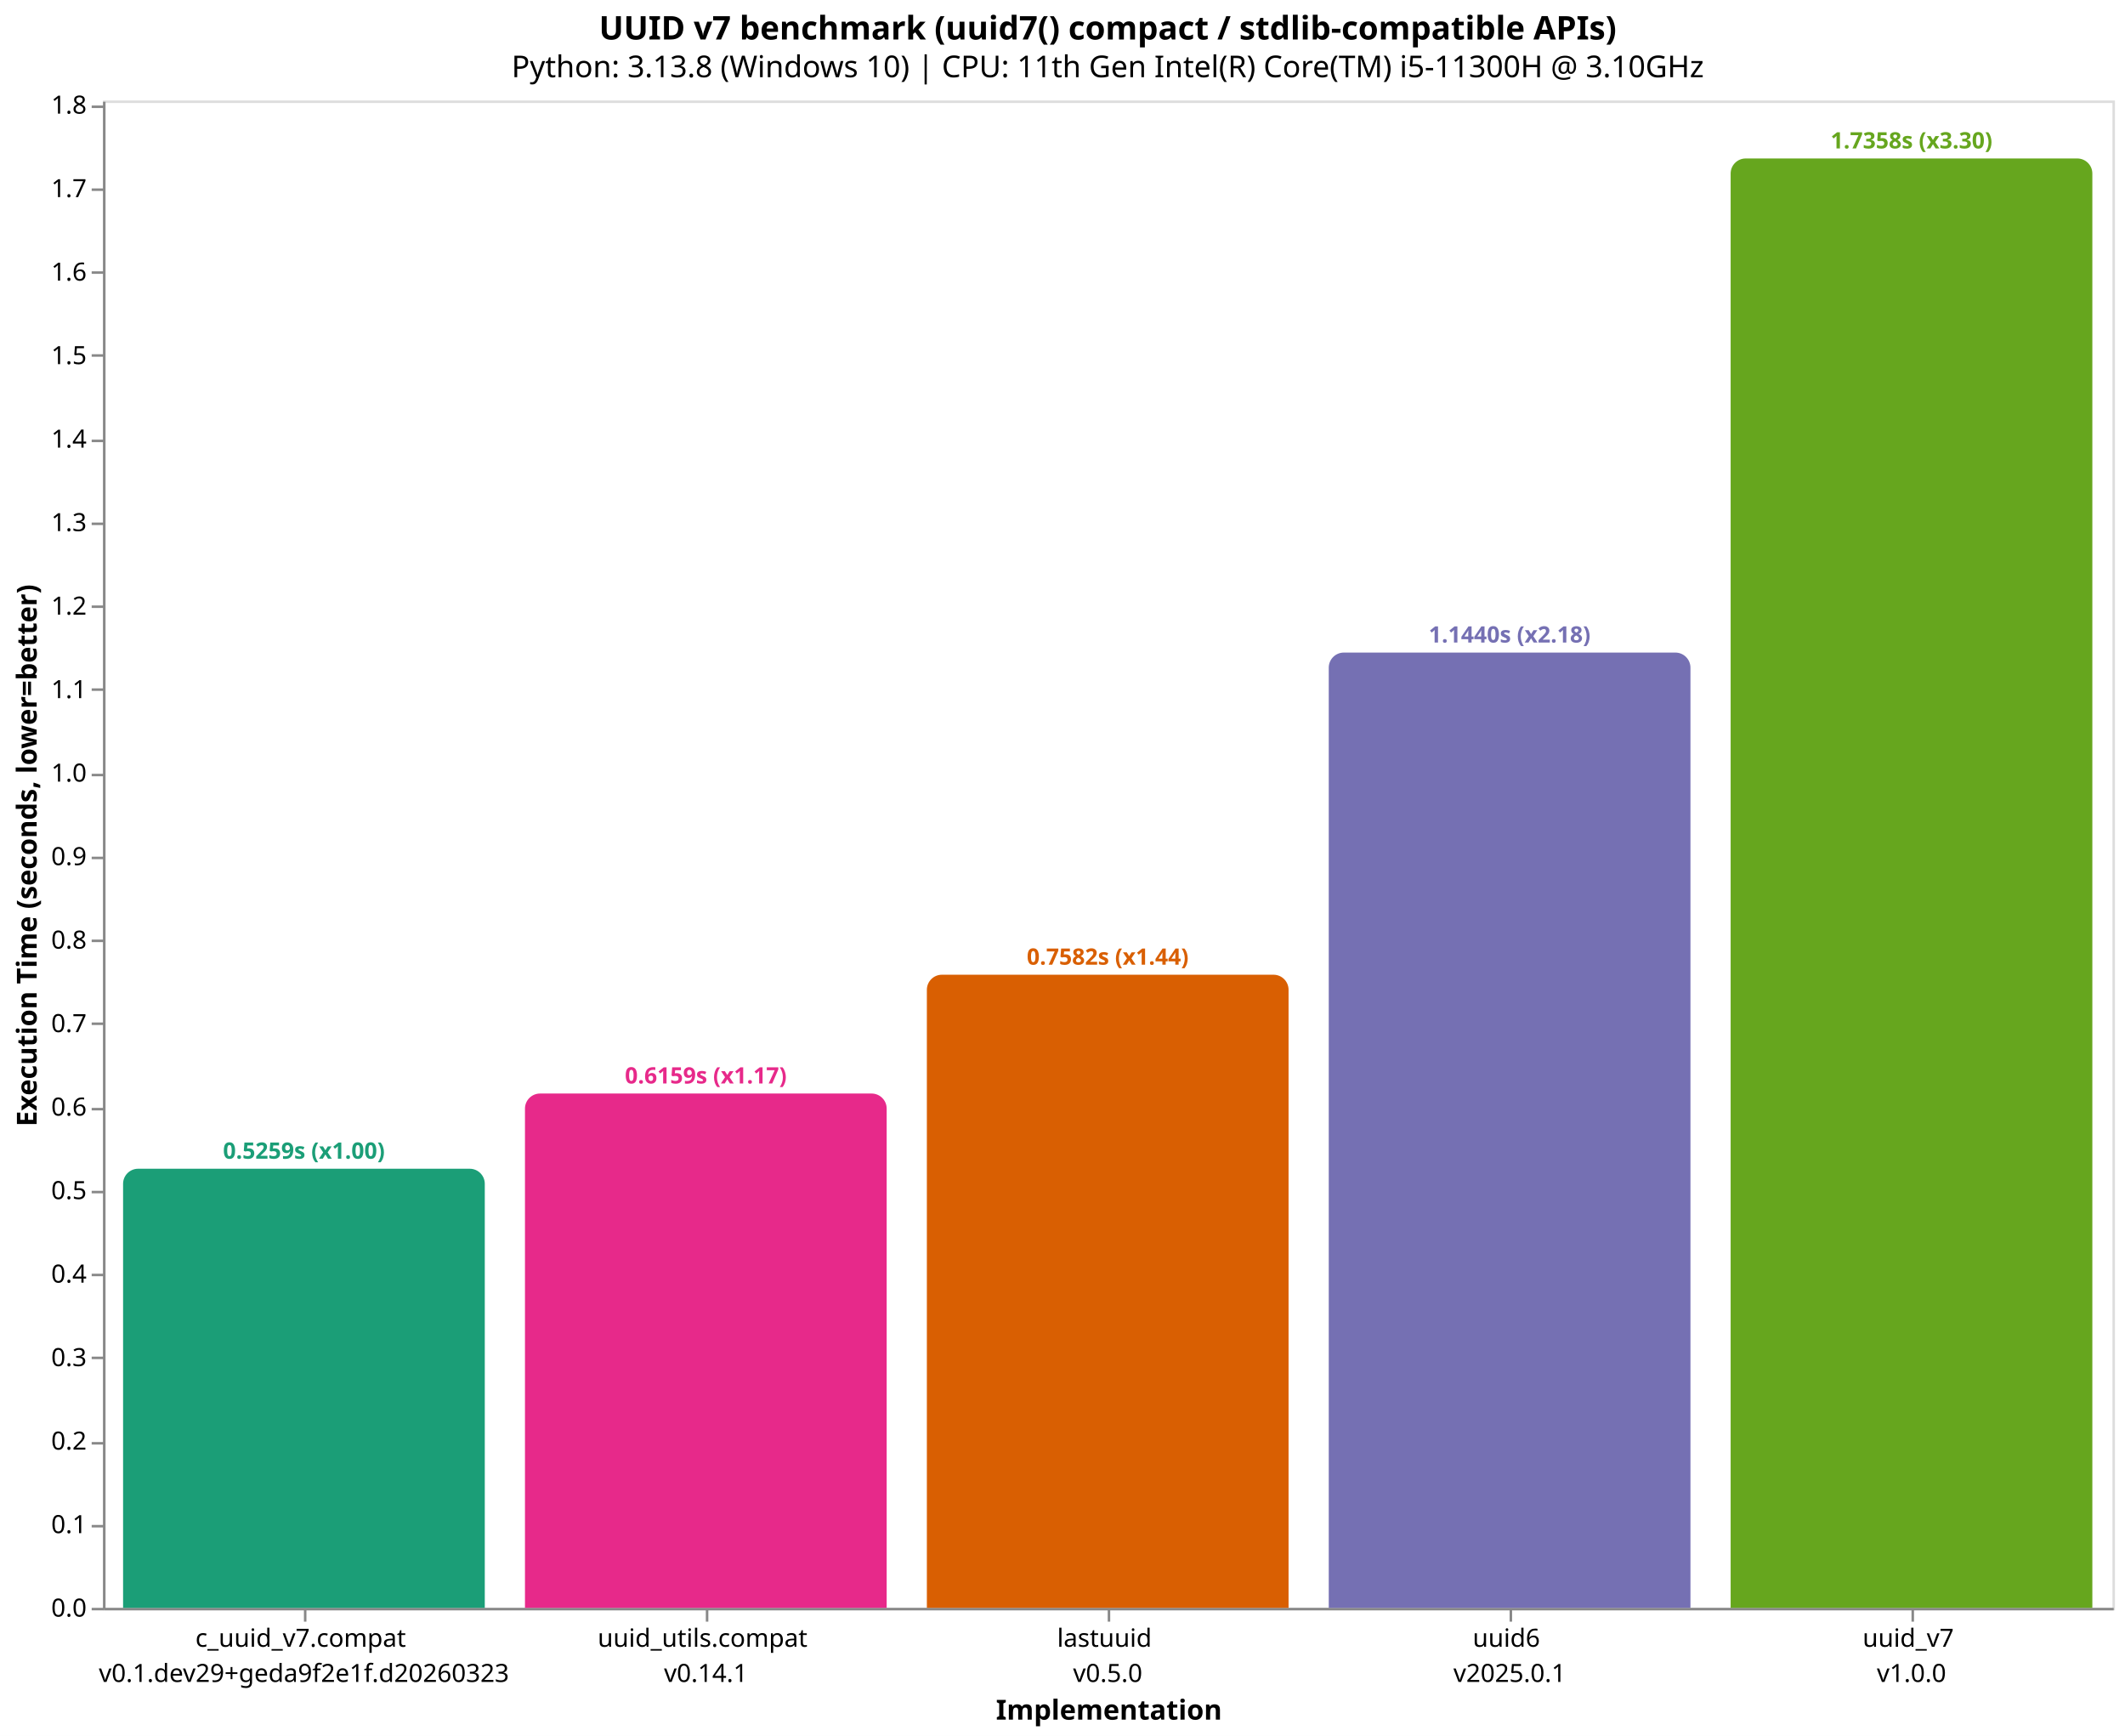
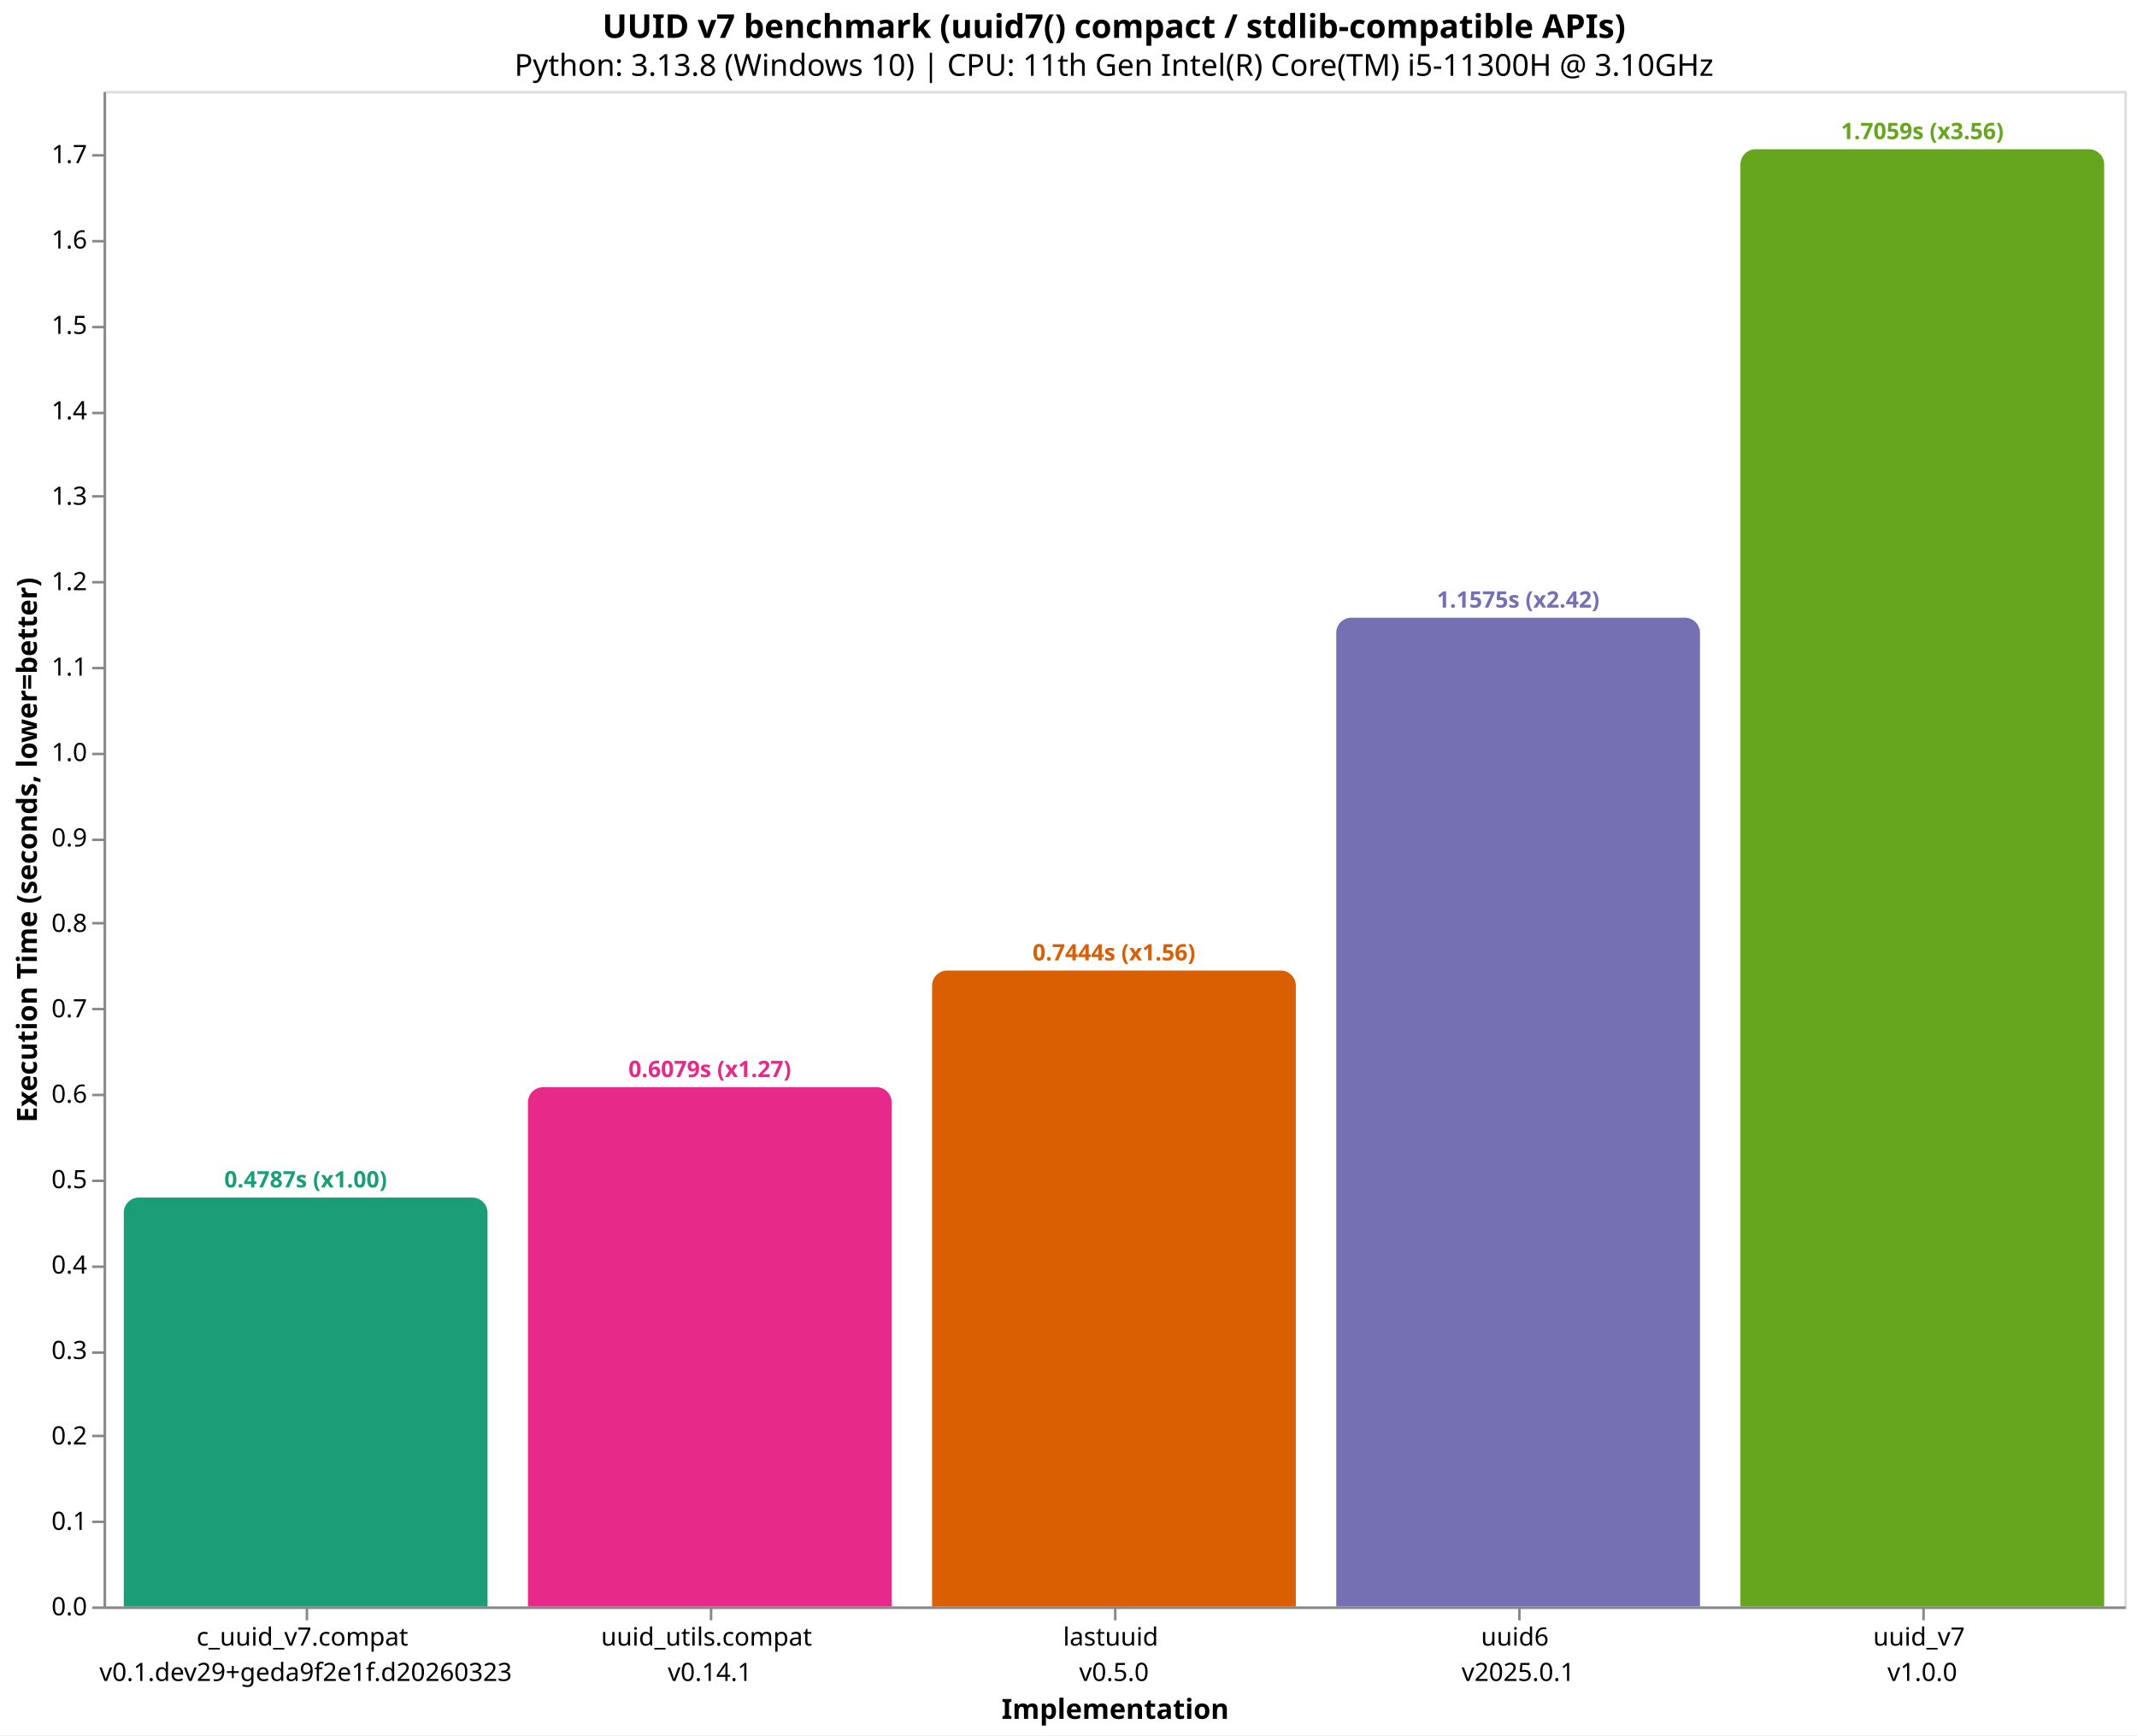
- <svg xmlns="http://www.w3.org/2000/svg" version="1.1" class="marks" width="846" height="691" viewBox="0 0 846 691">
-   <rect width="846" height="691" fill="white" />
-   <g fill="none" stroke-miterlimit="10" transform="translate(41,40)">
+ <svg xmlns="http://www.w3.org/2000/svg" version="1.1" class="marks" width="846" height="687" viewBox="0 0 846 687">
+   <rect width="846" height="687" fill="white" />
+   <g fill="none" stroke-miterlimit="10" transform="translate(41,36)">
    <g class="mark-group role-frame root" role="graphics-object" aria-roledescription="group mark container">
      <g transform="translate(0,0)">
        <path class="background" aria-hidden="true" d="M0.5,0.5h800v600h-800Z" stroke="#ddd" />
        <g>
          <g class="mark-group role-axis" role="graphics-symbol" aria-roledescription="axis" aria-label="X-axis titled 'Implementation' for a discrete scale with 5 values: c_uuid_v7.compat&#10;v0.1.dev29+geda9f2e1f.d20260323, uuid_utils.compat&#10;v0.14.1, lastuuid&#10;v0.5.0, uuid6&#10;v2025.0.1, uuid_v7&#10;v1.0.0">
            <g transform="translate(0.5,600.5)">
              <path class="background" aria-hidden="true" d="M0,0h0v0h0Z" pointer-events="none" />
              <g>
                <g class="mark-rule role-axis-tick" pointer-events="none">
                  <line transform="translate(80,0)" x2="0" y2="5" stroke="#888" stroke-width="1" opacity="1" />
                  <line transform="translate(240,0)" x2="0" y2="5" stroke="#888" stroke-width="1" opacity="1" />
                  <line transform="translate(400,0)" x2="0" y2="5" stroke="#888" stroke-width="1" opacity="1" />
                  <line transform="translate(560,0)" x2="0" y2="5" stroke="#888" stroke-width="1" opacity="1" />
                  <line transform="translate(720,0)" x2="0" y2="5" stroke="#888" stroke-width="1" opacity="1" />
                </g>
                <g class="mark-text role-axis-label" pointer-events="none">
                  <text text-anchor="middle" transform="translate(79.5,15)" font-family="sans-serif" font-size="10px" fill="#000" opacity="1">
                    <tspan>c_uuid_v7.compat</tspan>
                    <tspan x="0" dy="14">v0.1.dev29+geda9f2e1f.d20260323</tspan>
                  </text>
                  <text text-anchor="middle" transform="translate(239.5,15)" font-family="sans-serif" font-size="10px" fill="#000" opacity="1">
                    <tspan>uuid_utils.compat</tspan>
                    <tspan x="0" dy="14">v0.14.1</tspan>
                  </text>
                  <text text-anchor="middle" transform="translate(399.5,15)" font-family="sans-serif" font-size="10px" fill="#000" opacity="1">
                    <tspan>lastuuid</tspan>
                    <tspan x="0" dy="14">v0.5.0</tspan>
                  </text>
                  <text text-anchor="middle" transform="translate(559.5,15)" font-family="sans-serif" font-size="10px" fill="#000" opacity="1">
                    <tspan>uuid6</tspan>
                    <tspan x="0" dy="14">v2025.0.1</tspan>
                  </text>
                  <text text-anchor="middle" transform="translate(719.5,15)" font-family="sans-serif" font-size="10px" fill="#000" opacity="1">
                    <tspan>uuid_v7</tspan>
                    <tspan x="0" dy="14">v1.0.0</tspan>
                  </text>
                </g>
                <g class="mark-rule role-axis-domain" pointer-events="none">
                  <line transform="translate(0,0)" x2="800" y2="0" stroke="#888" stroke-width="1" opacity="1" />
                </g>
                <g class="mark-text role-axis-title" pointer-events="none">
                  <text text-anchor="middle" transform="translate(400,44)" font-family="sans-serif" font-size="11px" font-weight="bold" fill="#000" opacity="1">Implementation</text>
                </g>
              </g>
              <path class="foreground" aria-hidden="true" d="" pointer-events="none" display="none" />
            </g>
          </g>
          <g class="mark-group role-axis" role="graphics-symbol" aria-roledescription="axis" aria-label="Y-axis titled 'Execution Time (seconds, lower=better)' for a linear scale with values from 0.0 to 1.8">
            <g transform="translate(0.5,0.5)">
              <path class="background" aria-hidden="true" d="M0,0h0v0h0Z" pointer-events="none" />
              <g>
                <g class="mark-rule role-axis-tick" pointer-events="none">
                  <line transform="translate(0,600)" x2="-5" y2="0" stroke="#888" stroke-width="1" opacity="1" />
-                   <line transform="translate(0,567)" x2="-5" y2="0" stroke="#888" stroke-width="1" opacity="1" />
-                   <line transform="translate(0,534)" x2="-5" y2="0" stroke="#888" stroke-width="1" opacity="1" />
-                   <line transform="translate(0,500)" x2="-5" y2="0" stroke="#888" stroke-width="1" opacity="1" />
-                   <line transform="translate(0,467)" x2="-5" y2="0" stroke="#888" stroke-width="1" opacity="1" />
-                   <line transform="translate(0,434)" x2="-5" y2="0" stroke="#888" stroke-width="1" opacity="1" />
-                   <line transform="translate(0,401)" x2="-5" y2="0" stroke="#888" stroke-width="1" opacity="1" />
-                   <line transform="translate(0,367)" x2="-5" y2="0" stroke="#888" stroke-width="1" opacity="1" />
-                   <line transform="translate(0,334)" x2="-5" y2="0" stroke="#888" stroke-width="1" opacity="1" />
-                   <line transform="translate(0,301)" x2="-5" y2="0" stroke="#888" stroke-width="1" opacity="1" />
-                   <line transform="translate(0,268)" x2="-5" y2="0" stroke="#888" stroke-width="1" opacity="1" />
-                   <line transform="translate(0,234)" x2="-5" y2="0" stroke="#888" stroke-width="1" opacity="1" />
-                   <line transform="translate(0,201)" x2="-5" y2="0" stroke="#888" stroke-width="1" opacity="1" />
-                   <line transform="translate(0,168)" x2="-5" y2="0" stroke="#888" stroke-width="1" opacity="1" />
-                   <line transform="translate(0,135)" x2="-5" y2="0" stroke="#888" stroke-width="1" opacity="1" />
-                   <line transform="translate(0,101)" x2="-5" y2="0" stroke="#888" stroke-width="1" opacity="1" />
-                   <line transform="translate(0,68)" x2="-5" y2="0" stroke="#888" stroke-width="1" opacity="1" />
-                   <line transform="translate(0,35)" x2="-5" y2="0" stroke="#888" stroke-width="1" opacity="1" />
-                   <line transform="translate(0,2)" x2="-5" y2="0" stroke="#888" stroke-width="1" opacity="1" />
+                   <line transform="translate(0,566)" x2="-5" y2="0" stroke="#888" stroke-width="1" opacity="1" />
+                   <line transform="translate(0,532)" x2="-5" y2="0" stroke="#888" stroke-width="1" opacity="1" />
+                   <line transform="translate(0,499)" x2="-5" y2="0" stroke="#888" stroke-width="1" opacity="1" />
+                   <line transform="translate(0,465)" x2="-5" y2="0" stroke="#888" stroke-width="1" opacity="1" />
+                   <line transform="translate(0,431)" x2="-5" y2="0" stroke="#888" stroke-width="1" opacity="1" />
+                   <line transform="translate(0,397)" x2="-5" y2="0" stroke="#888" stroke-width="1" opacity="1" />
+                   <line transform="translate(0,363)" x2="-5" y2="0" stroke="#888" stroke-width="1" opacity="1" />
+                   <line transform="translate(0,329)" x2="-5" y2="0" stroke="#888" stroke-width="1" opacity="1" />
+                   <line transform="translate(0,296)" x2="-5" y2="0" stroke="#888" stroke-width="1" opacity="1" />
+                   <line transform="translate(0,262)" x2="-5" y2="0" stroke="#888" stroke-width="1" opacity="1" />
+                   <line transform="translate(0,228)" x2="-5" y2="0" stroke="#888" stroke-width="1" opacity="1" />
+                   <line transform="translate(0,194)" x2="-5" y2="0" stroke="#888" stroke-width="1" opacity="1" />
+                   <line transform="translate(0,160)" x2="-5" y2="0" stroke="#888" stroke-width="1" opacity="1" />
+                   <line transform="translate(0,127)" x2="-5" y2="0" stroke="#888" stroke-width="1" opacity="1" />
+                   <line transform="translate(0,93)" x2="-5" y2="0" stroke="#888" stroke-width="1" opacity="1" />
+                   <line transform="translate(0,59)" x2="-5" y2="0" stroke="#888" stroke-width="1" opacity="1" />
+                   <line transform="translate(0,25)" x2="-5" y2="0" stroke="#888" stroke-width="1" opacity="1" />
                </g>
                <g class="mark-text role-axis-label" pointer-events="none">
                  <text text-anchor="end" transform="translate(-7,603)" font-family="sans-serif" font-size="10px" fill="#000" opacity="1">0.0</text>
-                   <text text-anchor="end" transform="translate(-7,569.7629)" font-family="sans-serif" font-size="10px" fill="#000" opacity="1">0.1</text>
-                   <text text-anchor="end" transform="translate(-7,536.5258)" font-family="sans-serif" font-size="10px" fill="#000" opacity="1">0.2</text>
-                   <text text-anchor="end" transform="translate(-7,503.2887)" font-family="sans-serif" font-size="10px" fill="#000" opacity="1">0.3</text>
-                   <text text-anchor="end" transform="translate(-7,470.0515)" font-family="sans-serif" font-size="10px" fill="#000" opacity="1">0.4</text>
-                   <text text-anchor="end" transform="translate(-7,436.8144)" font-family="sans-serif" font-size="10px" fill="#000" opacity="1">0.5</text>
-                   <text text-anchor="end" transform="translate(-7,403.5773)" font-family="sans-serif" font-size="10px" fill="#000" opacity="1">0.6</text>
-                   <text text-anchor="end" transform="translate(-7,370.3402)" font-family="sans-serif" font-size="10px" fill="#000" opacity="1">0.7</text>
-                   <text text-anchor="end" transform="translate(-7,337.1031)" font-family="sans-serif" font-size="10px" fill="#000" opacity="1">0.8</text>
-                   <text text-anchor="end" transform="translate(-7,303.866)" font-family="sans-serif" font-size="10px" fill="#000" opacity="1">0.9</text>
-                   <text text-anchor="end" transform="translate(-7,270.6288)" font-family="sans-serif" font-size="10px" fill="#000" opacity="1">1.0</text>
-                   <text text-anchor="end" transform="translate(-7,237.3917)" font-family="sans-serif" font-size="10px" fill="#000" opacity="1">1.1</text>
-                   <text text-anchor="end" transform="translate(-7,204.1546)" font-family="sans-serif" font-size="10px" fill="#000" opacity="1">1.2</text>
-                   <text text-anchor="end" transform="translate(-7,170.9175)" font-family="sans-serif" font-size="10px" fill="#000" opacity="1">1.3</text>
-                   <text text-anchor="end" transform="translate(-7,137.6804)" font-family="sans-serif" font-size="10px" fill="#000" opacity="1">1.4</text>
-                   <text text-anchor="end" transform="translate(-7,104.4433)" font-family="sans-serif" font-size="10px" fill="#000" opacity="1">1.5</text>
-                   <text text-anchor="end" transform="translate(-7,71.20615)" font-family="sans-serif" font-size="10px" fill="#000" opacity="1">1.6</text>
-                   <text text-anchor="end" transform="translate(-7,37.96903)" font-family="sans-serif" font-size="10px" fill="#000" opacity="1">1.7</text>
-                   <text text-anchor="end" transform="translate(-7,4.731914)" font-family="sans-serif" font-size="10px" fill="#000" opacity="1">1.8</text>
+                   <text text-anchor="end" transform="translate(-7,569.18)" font-family="sans-serif" font-size="10px" fill="#000" opacity="1">0.1</text>
+                   <text text-anchor="end" transform="translate(-7,535.3601)" font-family="sans-serif" font-size="10px" fill="#000" opacity="1">0.2</text>
+                   <text text-anchor="end" transform="translate(-7,501.5401)" font-family="sans-serif" font-size="10px" fill="#000" opacity="1">0.3</text>
+                   <text text-anchor="end" transform="translate(-7,467.7202)" font-family="sans-serif" font-size="10px" fill="#000" opacity="1">0.4</text>
+                   <text text-anchor="end" transform="translate(-7,433.9002)" font-family="sans-serif" font-size="10px" fill="#000" opacity="1">0.5</text>
+                   <text text-anchor="end" transform="translate(-7,400.0803)" font-family="sans-serif" font-size="10px" fill="#000" opacity="1">0.6</text>
+                   <text text-anchor="end" transform="translate(-7,366.2603)" font-family="sans-serif" font-size="10px" fill="#000" opacity="1">0.7</text>
+                   <text text-anchor="end" transform="translate(-7,332.4404)" font-family="sans-serif" font-size="10px" fill="#000" opacity="1">0.8</text>
+                   <text text-anchor="end" transform="translate(-7,298.6204)" font-family="sans-serif" font-size="10px" fill="#000" opacity="1">0.9</text>
+                   <text text-anchor="end" transform="translate(-7,264.8005)" font-family="sans-serif" font-size="10px" fill="#000" opacity="1">1.0</text>
+                   <text text-anchor="end" transform="translate(-7,230.9805)" font-family="sans-serif" font-size="10px" fill="#000" opacity="1">1.1</text>
+                   <text text-anchor="end" transform="translate(-7,197.1605)" font-family="sans-serif" font-size="10px" fill="#000" opacity="1">1.2</text>
+                   <text text-anchor="end" transform="translate(-7,163.3406)" font-family="sans-serif" font-size="10px" fill="#000" opacity="1">1.3</text>
+                   <text text-anchor="end" transform="translate(-7,129.5206)" font-family="sans-serif" font-size="10px" fill="#000" opacity="1">1.4</text>
+                   <text text-anchor="end" transform="translate(-7,95.70068)" font-family="sans-serif" font-size="10px" fill="#000" opacity="1">1.5</text>
+                   <text text-anchor="end" transform="translate(-7,61.88072)" font-family="sans-serif" font-size="10px" fill="#000" opacity="1">1.6</text>
+                   <text text-anchor="end" transform="translate(-7,28.06077)" font-family="sans-serif" font-size="10px" fill="#000" opacity="1">1.7</text>
                </g>
                <g class="mark-rule role-axis-domain" pointer-events="none">
                  <line transform="translate(0,600)" x2="0" y2="-600" stroke="#888" stroke-width="1" opacity="1" />
                </g>
                <g class="mark-text role-axis-title" pointer-events="none">
                  <text text-anchor="middle" transform="translate(-24.90137,300) rotate(-90) translate(0,-2)" font-family="sans-serif" font-size="11px" font-weight="bold" fill="#000" opacity="1">Execution Time (seconds, lower=better)</text>
                </g>
              </g>
              <path class="foreground" aria-hidden="true" d="" pointer-events="none" display="none" />
            </g>
          </g>
          <g class="mark-group role-scope" role="graphics-object" aria-roledescription="group mark container">
-             <g transform="translate(8,425.2159)">
-               <path class="background" aria-hidden="true" d="M6,0L138,0C141.311,0,144,2.689,144,6L144,174.784C144,174.784,144,174.784,144,174.784L0,174.784C0,174.784,0,174.784,0,174.784L0,6C0,2.689,2.689,0,6,0Z" />
-               <g clip-path="url(#clip7)">
-                 <g class="mark-group role-scope" role="graphics-object" aria-roledescription="group mark container">
-                   <g transform="translate(0,-425.2159)">
-                     <path class="background" aria-hidden="true" d="M0,0h144v0h-144Z" />
-                     <g>
-                       <g class="mark-rect role-mark layer_0_marks" role="graphics-object" aria-roledescription="rect mark container">
-                         <path aria-label="Implementation: c_uuid_v7.compat&#10;v0.1.dev29+geda9f2e1f.d20260323; Execution Time (seconds, lower=better): 0.5258703; implementation: c_uuid_v7.compat; Execution Time (s): 0.5259; Slowdown: 1.00" role="graphics-symbol" aria-roledescription="bar" d="M0,425.216h144v174.784h-144Z" fill="#1b9e77" />
-                       </g>
-                     </g>
-                     <path class="foreground" aria-hidden="true" d="" display="none" />
-                   </g>
-                 </g>
-               </g>
-               <path class="foreground" aria-hidden="true" d="" display="none" />
-             </g>
-             <g transform="translate(168,395.2808)">
-               <path class="background" aria-hidden="true" d="M6,0L138,0C141.311,0,144,2.689,144,6L144,204.719C144,204.719,144,204.719,144,204.719L0,204.719C0,204.719,0,204.719,0,204.719L0,6C0,2.689,2.689,0,6,0Z" />
+             <g transform="translate(8,438.1119)">
+               <path class="background" aria-hidden="true" d="M6,0L138,0C141.311,0,144,2.689,144,6L144,161.888C144,161.888,144,161.888,144,161.888L0,161.888C0,161.888,0,161.888,0,161.888L0,6C0,2.689,2.689,0,6,0Z" />
              <g clip-path="url(#clip8)">
                <g class="mark-group role-scope" role="graphics-object" aria-roledescription="group mark container">
-                   <g transform="translate(0,-395.2808)">
-                     <path class="background" aria-hidden="true" d="M0,0h144v0h-144Z" />
-                     <g>
-                       <g class="mark-rect role-mark layer_0_marks" role="graphics-object" aria-roledescription="rect mark container">
-                         <path aria-label="Implementation: uuid_utils.compat&#10;v0.14.1; Execution Time (seconds, lower=better): 0.6159355; implementation: uuid_utils.compat; Execution Time (s): 0.6159; Slowdown: 1.17" role="graphics-symbol" aria-roledescription="bar" d="M0,395.281h144v204.719h-144Z" fill="#e7298a" />
-                       </g>
-                     </g>
-                     <path class="foreground" aria-hidden="true" d="" display="none" />
-                   </g>
-                 </g>
-               </g>
-               <path class="foreground" aria-hidden="true" d="" display="none" />
-             </g>
-             <g transform="translate(328,347.9866)">
-               <path class="background" aria-hidden="true" d="M6,0L138,0C141.311,0,144,2.689,144,6L144,252.013C144,252.013,144,252.013,144,252.013L0,252.013C0,252.013,0,252.013,0,252.013L0,6C0,2.689,2.689,0,6,0Z" />
+                   <g transform="translate(0,-438.1119)">
+                     <path class="background" aria-hidden="true" d="M0,0h144v0h-144Z" />
+                     <g>
+                       <g class="mark-rect role-mark layer_0_marks" role="graphics-object" aria-roledescription="rect mark container">
+                         <path aria-label="Implementation: c_uuid_v7.compat&#10;v0.1.dev29+geda9f2e1f.d20260323; Execution Time (seconds, lower=better): 0.478676299999; implementation: c_uuid_v7.compat; Execution Time (s): 0.4787; Slowdown: 1.00" role="graphics-symbol" aria-roledescription="bar" d="M0,438.112h144v161.888h-144Z" fill="#1b9e77" />
+                       </g>
+                     </g>
+                     <path class="foreground" aria-hidden="true" d="" display="none" />
+                   </g>
+                 </g>
+               </g>
+               <path class="foreground" aria-hidden="true" d="" display="none" />
+             </g>
+             <g transform="translate(168,394.421)">
+               <path class="background" aria-hidden="true" d="M6,0L138,0C141.311,0,144,2.689,144,6L144,205.579C144,205.579,144,205.579,144,205.579L0,205.579C0,205.579,0,205.579,0,205.579L0,6C0,2.689,2.689,0,6,0Z" />
              <g clip-path="url(#clip9)">
                <g class="mark-group role-scope" role="graphics-object" aria-roledescription="group mark container">
-                   <g transform="translate(0,-347.9866)">
-                     <path class="background" aria-hidden="true" d="M0,0h144v0h-144Z" />
-                     <g>
-                       <g class="mark-rect role-mark layer_0_marks" role="graphics-object" aria-roledescription="rect mark container">
-                         <path aria-label="Implementation: lastuuid&#10;v0.5.0; Execution Time (seconds, lower=better): 0.7582289; implementation: lastuuid; Execution Time (s): 0.7582; Slowdown: 1.44" role="graphics-symbol" aria-roledescription="bar" d="M0,347.987h144v252.013h-144Z" fill="#d95f02" />
-                       </g>
-                     </g>
-                     <path class="foreground" aria-hidden="true" d="" display="none" />
-                   </g>
-                 </g>
-               </g>
-               <path class="foreground" aria-hidden="true" d="" display="none" />
-             </g>
-             <g transform="translate(488,219.757)">
-               <path class="background" aria-hidden="true" d="M6,0L138,0C141.311,0,144,2.689,144,6L144,380.243C144,380.243,144,380.243,144,380.243L0,380.243C0,380.243,0,380.243,0,380.243L0,6C0,2.689,2.689,0,6,0Z" />
+                   <g transform="translate(0,-394.421)">
+                     <path class="background" aria-hidden="true" d="M0,0h144v0h-144Z" />
+                     <g>
+                       <g class="mark-rect role-mark layer_0_marks" role="graphics-object" aria-roledescription="rect mark container">
+                         <path aria-label="Implementation: uuid_utils.compat&#10;v0.14.1; Execution Time (seconds, lower=better): 0.607862999999; implementation: uuid_utils.compat; Execution Time (s): 0.6079; Slowdown: 1.27" role="graphics-symbol" aria-roledescription="bar" d="M0,394.421h144v205.579h-144Z" fill="#e7298a" />
+                       </g>
+                     </g>
+                     <path class="foreground" aria-hidden="true" d="" display="none" />
+                   </g>
+                 </g>
+               </g>
+               <path class="foreground" aria-hidden="true" d="" display="none" />
+             </g>
+             <g transform="translate(328,348.2373)">
+               <path class="background" aria-hidden="true" d="M6,0L138,0C141.311,0,144,2.689,144,6L144,251.763C144,251.763,144,251.763,144,251.763L0,251.763C0,251.763,0,251.763,0,251.763L0,6C0,2.689,2.689,0,6,0Z" />
              <g clip-path="url(#clip10)">
                <g class="mark-group role-scope" role="graphics-object" aria-roledescription="group mark container">
-                   <g transform="translate(0,-219.757)">
-                     <path class="background" aria-hidden="true" d="M0,0h144v0h-144Z" />
-                     <g>
-                       <g class="mark-rect role-mark layer_0_marks" role="graphics-object" aria-roledescription="rect mark container">
-                         <path aria-label="Implementation: uuid6&#10;v2025.0.1; Execution Time (seconds, lower=better): 1.1440312; implementation: uuid6; Execution Time (s): 1.1440; Slowdown: 2.18" role="graphics-symbol" aria-roledescription="bar" d="M0,219.757h144v380.243h-144Z" fill="#7570b3" />
+                   <g transform="translate(0,-348.2373)">
+                     <path class="background" aria-hidden="true" d="M0,0h144v0h-144Z" />
+                     <g>
+                       <g class="mark-rect role-mark layer_0_marks" role="graphics-object" aria-roledescription="rect mark container">
+                         <path aria-label="Implementation: lastuuid&#10;v0.5.0; Execution Time (seconds, lower=better): 0.7444205; implementation: lastuuid; Execution Time (s): 0.7444; Slowdown: 1.56" role="graphics-symbol" aria-roledescription="bar" d="M0,348.237h144v251.763h-144Z" fill="#d95f02" />
+                       </g>
+                     </g>
+                     <path class="foreground" aria-hidden="true" d="" display="none" />
+                   </g>
+                 </g>
+               </g>
+               <path class="foreground" aria-hidden="true" d="" display="none" />
+             </g>
+             <g transform="translate(488,208.5476)">
+               <path class="background" aria-hidden="true" d="M6,0L138,0C141.311,0,144,2.689,144,6L144,391.452C144,391.452,144,391.452,144,391.452L0,391.452C0,391.452,0,391.452,0,391.452L0,6C0,2.689,2.689,0,6,0Z" />
+               <g clip-path="url(#clip11)">
+                 <g class="mark-group role-scope" role="graphics-object" aria-roledescription="group mark container">
+                   <g transform="translate(0,-208.5476)">
+                     <path class="background" aria-hidden="true" d="M0,0h144v0h-144Z" />
+                     <g>
+                       <g class="mark-rect role-mark layer_0_marks" role="graphics-object" aria-roledescription="rect mark container">
+                         <path aria-label="Implementation: uuid6&#10;v2025.0.1; Execution Time (seconds, lower=better): 1.15746; implementation: uuid6; Execution Time (s): 1.1575; Slowdown: 2.42" role="graphics-symbol" aria-roledescription="bar" d="M0,208.548h144v391.452h-144Z" fill="#7570b3" />
                      </g>
                    </g>
                    <path class="foreground" aria-hidden="true" d="" display="none" />
                  </g>
                </g>
              </g>
              <path class="foreground" aria-hidden="true" d="" display="none" />
            </g>
            <g transform="translate(648,23.07692)">
              <path class="background" aria-hidden="true" d="M6,0L138,0C141.311,0,144,2.689,144,6L144,576.923C144,576.923,144,576.923,144,576.923L0,576.923C0,576.923,0,576.923,0,576.923L0,6C0,2.689,2.689,0,6,0Z" />
-               <g clip-path="url(#clip11)">
+               <g clip-path="url(#clip12)">
                <g class="mark-group role-scope" role="graphics-object" aria-roledescription="group mark container">
                  <g transform="translate(0,-23.07692)">
                    <path class="background" aria-hidden="true" d="M0,0h144v0h-144Z" />
                    <g>
                      <g class="mark-rect role-mark layer_0_marks" role="graphics-object" aria-roledescription="rect mark container">
-                         <path aria-label="Implementation: uuid_v7&#10;v1.0.0; Execution Time (seconds, lower=better): 1.7357796; implementation: uuid_v7; Execution Time (s): 1.7358; Slowdown: 3.30" role="graphics-symbol" aria-roledescription="bar" d="M0,23.077h144v576.923h-144Z" fill="#66a61e" />
+                         <path aria-label="Implementation: uuid_v7&#10;v1.0.0; Execution Time (seconds, lower=better): 1.7058659; implementation: uuid_v7; Execution Time (s): 1.7059; Slowdown: 3.56" role="graphics-symbol" aria-roledescription="bar" d="M0,23.077h144v576.923h-144Z" fill="#66a61e" />
                      </g>
                    </g>
                    <path class="foreground" aria-hidden="true" d="" display="none" />
                  </g>
                </g>
              </g>
              <path class="foreground" aria-hidden="true" d="" display="none" />
            </g>
          </g>
          <g class="mark-text role-mark layer_1_marks" role="graphics-object" aria-roledescription="text mark container">
-             <text aria-label="Implementation: c_uuid_v7.compat&#10;v0.1.dev29+geda9f2e1f.d20260323; Execution Time (seconds, lower=better): 0.5258703; implementation: c_uuid_v7.compat; label: 0.5259s (x1.00); Execution Time (s): 0.5259; Slowdown: 1.00" role="graphics-symbol" aria-roledescription="text mark" text-anchor="middle" transform="translate(80,421.2159)" font-family="sans-serif" font-size="9px" font-weight="bold" fill="#1b9e77">0.5259s (x1.00)</text>
-             <text aria-label="Implementation: uuid_utils.compat&#10;v0.14.1; Execution Time (seconds, lower=better): 0.6159355; implementation: uuid_utils.compat; label: 0.6159s (x1.17); Execution Time (s): 0.6159; Slowdown: 1.17" role="graphics-symbol" aria-roledescription="text mark" text-anchor="middle" transform="translate(240,391.2808)" font-family="sans-serif" font-size="9px" font-weight="bold" fill="#e7298a">0.6159s (x1.17)</text>
-             <text aria-label="Implementation: lastuuid&#10;v0.5.0; Execution Time (seconds, lower=better): 0.7582289; implementation: lastuuid; label: 0.7582s (x1.44); Execution Time (s): 0.7582; Slowdown: 1.44" role="graphics-symbol" aria-roledescription="text mark" text-anchor="middle" transform="translate(400,343.9866)" font-family="sans-serif" font-size="9px" font-weight="bold" fill="#d95f02">0.7582s (x1.44)</text>
-             <text aria-label="Implementation: uuid6&#10;v2025.0.1; Execution Time (seconds, lower=better): 1.1440312; implementation: uuid6; label: 1.1440s (x2.18); Execution Time (s): 1.1440; Slowdown: 2.18" role="graphics-symbol" aria-roledescription="text mark" text-anchor="middle" transform="translate(560,215.757)" font-family="sans-serif" font-size="9px" font-weight="bold" fill="#7570b3">1.1440s (x2.18)</text>
-             <text aria-label="Implementation: uuid_v7&#10;v1.0.0; Execution Time (seconds, lower=better): 1.7357796; implementation: uuid_v7; label: 1.7358s (x3.30); Execution Time (s): 1.7358; Slowdown: 3.30" role="graphics-symbol" aria-roledescription="text mark" text-anchor="middle" transform="translate(720,19.07692)" font-family="sans-serif" font-size="9px" font-weight="bold" fill="#66a61e">1.7358s (x3.30)</text>
+             <text aria-label="Implementation: c_uuid_v7.compat&#10;v0.1.dev29+geda9f2e1f.d20260323; Execution Time (seconds, lower=better): 0.478676299999; implementation: c_uuid_v7.compat; label: 0.4787s (x1.00); Execution Time (s): 0.4787; Slowdown: 1.00" role="graphics-symbol" aria-roledescription="text mark" text-anchor="middle" transform="translate(80,434.1119)" font-family="sans-serif" font-size="9px" font-weight="bold" fill="#1b9e77">0.4787s (x1.00)</text>
+             <text aria-label="Implementation: uuid_utils.compat&#10;v0.14.1; Execution Time (seconds, lower=better): 0.607862999999; implementation: uuid_utils.compat; label: 0.6079s (x1.27); Execution Time (s): 0.6079; Slowdown: 1.27" role="graphics-symbol" aria-roledescription="text mark" text-anchor="middle" transform="translate(240,390.421)" font-family="sans-serif" font-size="9px" font-weight="bold" fill="#e7298a">0.6079s (x1.27)</text>
+             <text aria-label="Implementation: lastuuid&#10;v0.5.0; Execution Time (seconds, lower=better): 0.7444205; implementation: lastuuid; label: 0.7444s (x1.56); Execution Time (s): 0.7444; Slowdown: 1.56" role="graphics-symbol" aria-roledescription="text mark" text-anchor="middle" transform="translate(400,344.2373)" font-family="sans-serif" font-size="9px" font-weight="bold" fill="#d95f02">0.7444s (x1.56)</text>
+             <text aria-label="Implementation: uuid6&#10;v2025.0.1; Execution Time (seconds, lower=better): 1.15746; implementation: uuid6; label: 1.1575s (x2.42); Execution Time (s): 1.1575; Slowdown: 2.42" role="graphics-symbol" aria-roledescription="text mark" text-anchor="middle" transform="translate(560,204.5476)" font-family="sans-serif" font-size="9px" font-weight="bold" fill="#7570b3">1.1575s (x2.42)</text>
+             <text aria-label="Implementation: uuid_v7&#10;v1.0.0; Execution Time (seconds, lower=better): 1.7058659; implementation: uuid_v7; label: 1.7059s (x3.56); Execution Time (s): 1.7059; Slowdown: 3.56" role="graphics-symbol" aria-roledescription="text mark" text-anchor="middle" transform="translate(720,19.07692)" font-family="sans-serif" font-size="9px" font-weight="bold" fill="#66a61e">1.7059s (x3.56)</text>
          </g>
          <g class="mark-group role-title">
-             <g transform="translate(400,-34.26809)">
+             <g transform="translate(400,-31)">
              <path class="background" aria-hidden="true" d="M0,0h0v0h0Z" pointer-events="none" />
              <g>
                <g class="mark-text role-title-text" role="graphics-symbol" aria-roledescription="title" aria-label="Title text 'UUID v7 benchmark (uuid7() compact / stdlib-compatible APIs)'" pointer-events="none">
                  <text text-anchor="middle" transform="translate(0,10)" font-family="sans-serif" font-size="13px" font-weight="bold" fill="#000" opacity="1">UUID v7 benchmark (uuid7() compact / stdlib-compatible APIs)</text>
                </g>
                <g class="mark-text role-title-subtitle" role="graphics-symbol" aria-roledescription="subtitle" aria-label="Subtitle text 'Python: 3.13.8 (Windows 10) | CPU: 11th Gen Intel(R) Core(TM) i5-11300H @ 3.10GHz'" pointer-events="none">
                  <text text-anchor="middle" transform="translate(0,25)" font-family="sans-serif" font-size="12px" fill="#000" opacity="1">Python: 3.13.8 (Windows 10) | CPU: 11th Gen Intel(R) Core(TM) i5-11300H @ 3.10GHz</text>
                </g>
              </g>
              <path class="foreground" aria-hidden="true" d="" pointer-events="none" display="none" />
            </g>
          </g>
        </g>
        <path class="foreground" aria-hidden="true" d="" display="none" />
      </g>
    </g>
  </g>
  <defs>
-     <clipPath id="clip7">
-       <path d="M6,0L138,0C141.311,0,144,2.689,144,6L144,174.784C144,174.784,144,174.784,144,174.784L0,174.784C0,174.784,0,174.784,0,174.784L0,6C0,2.689,2.689,0,6,0Z" />
-     </clipPath>
    <clipPath id="clip8">
-       <path d="M6,0L138,0C141.311,0,144,2.689,144,6L144,204.719C144,204.719,144,204.719,144,204.719L0,204.719C0,204.719,0,204.719,0,204.719L0,6C0,2.689,2.689,0,6,0Z" />
+       <path d="M6,0L138,0C141.311,0,144,2.689,144,6L144,161.888C144,161.888,144,161.888,144,161.888L0,161.888C0,161.888,0,161.888,0,161.888L0,6C0,2.689,2.689,0,6,0Z" />
    </clipPath>
    <clipPath id="clip9">
-       <path d="M6,0L138,0C141.311,0,144,2.689,144,6L144,252.013C144,252.013,144,252.013,144,252.013L0,252.013C0,252.013,0,252.013,0,252.013L0,6C0,2.689,2.689,0,6,0Z" />
+       <path d="M6,0L138,0C141.311,0,144,2.689,144,6L144,205.579C144,205.579,144,205.579,144,205.579L0,205.579C0,205.579,0,205.579,0,205.579L0,6C0,2.689,2.689,0,6,0Z" />
    </clipPath>
    <clipPath id="clip10">
-       <path d="M6,0L138,0C141.311,0,144,2.689,144,6L144,380.243C144,380.243,144,380.243,144,380.243L0,380.243C0,380.243,0,380.243,0,380.243L0,6C0,2.689,2.689,0,6,0Z" />
+       <path d="M6,0L138,0C141.311,0,144,2.689,144,6L144,251.763C144,251.763,144,251.763,144,251.763L0,251.763C0,251.763,0,251.763,0,251.763L0,6C0,2.689,2.689,0,6,0Z" />
    </clipPath>
    <clipPath id="clip11">
+       <path d="M6,0L138,0C141.311,0,144,2.689,144,6L144,391.452C144,391.452,144,391.452,144,391.452L0,391.452C0,391.452,0,391.452,0,391.452L0,6C0,2.689,2.689,0,6,0Z" />
+     </clipPath>
+     <clipPath id="clip12">
      <path d="M6,0L138,0C141.311,0,144,2.689,144,6L144,576.923C144,576.923,144,576.923,144,576.923L0,576.923C0,576.923,0,576.923,0,576.923L0,6C0,2.689,2.689,0,6,0Z" />
    </clipPath>
  </defs>
</svg>
